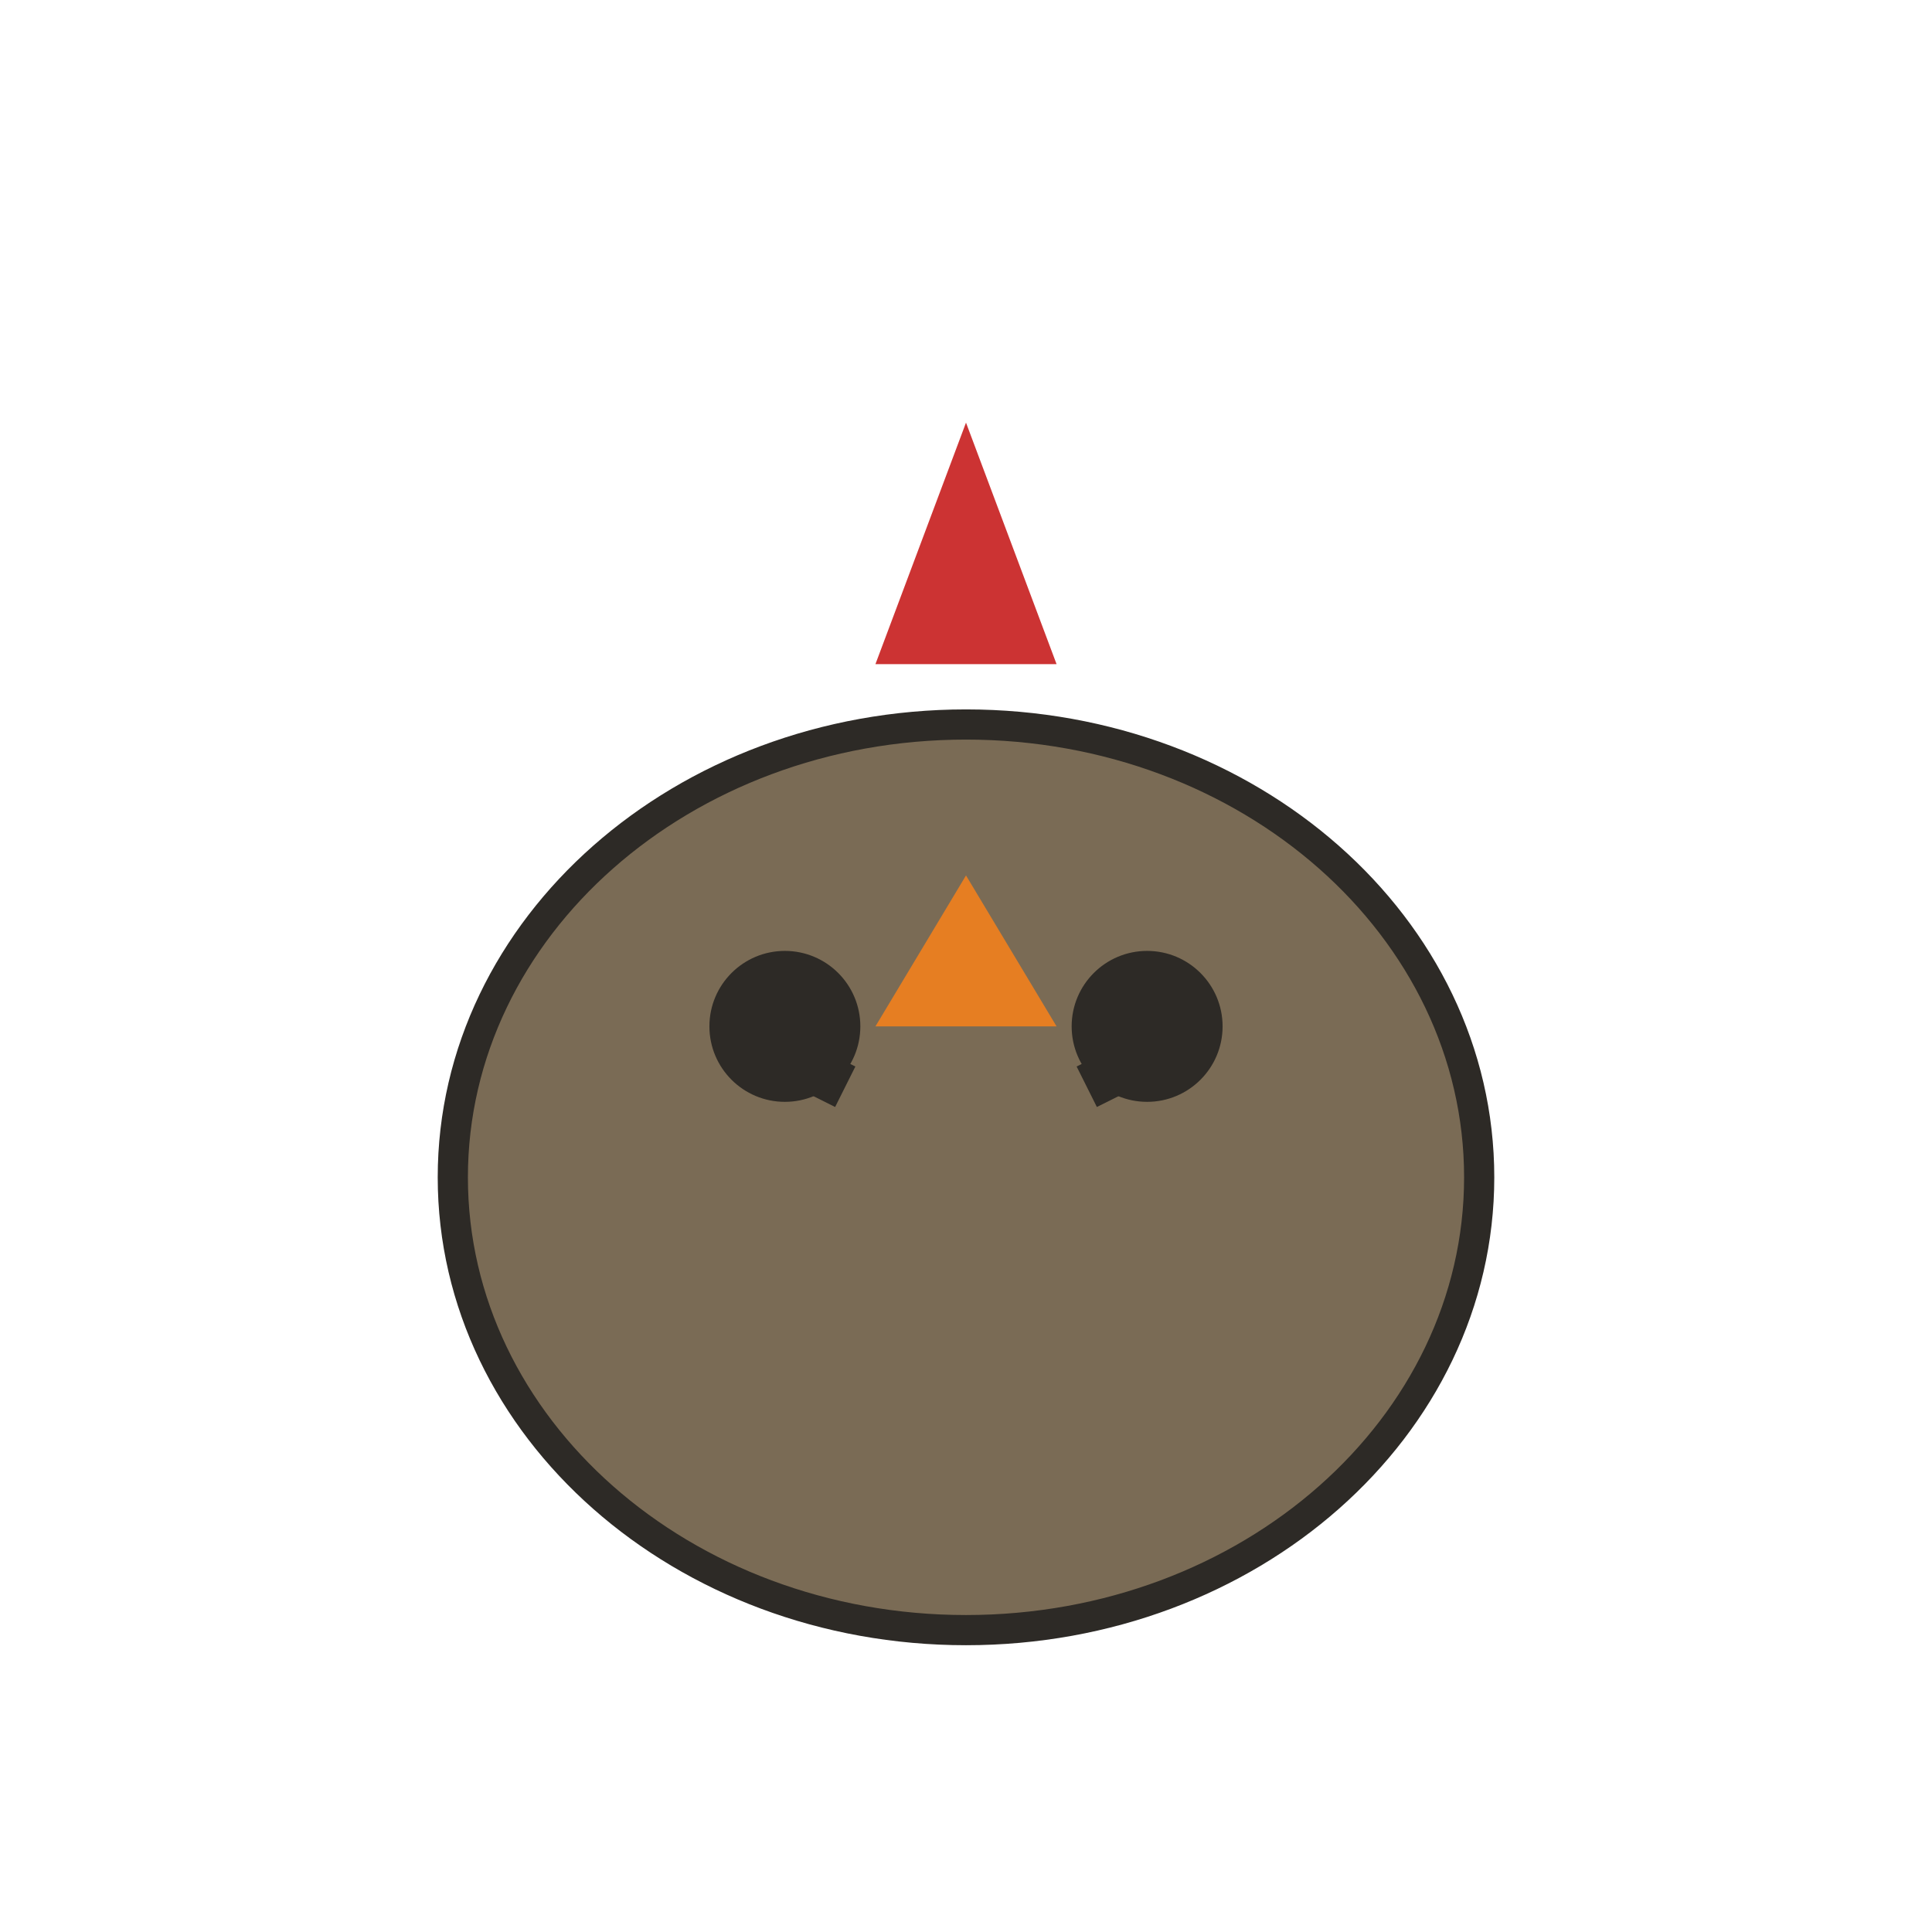
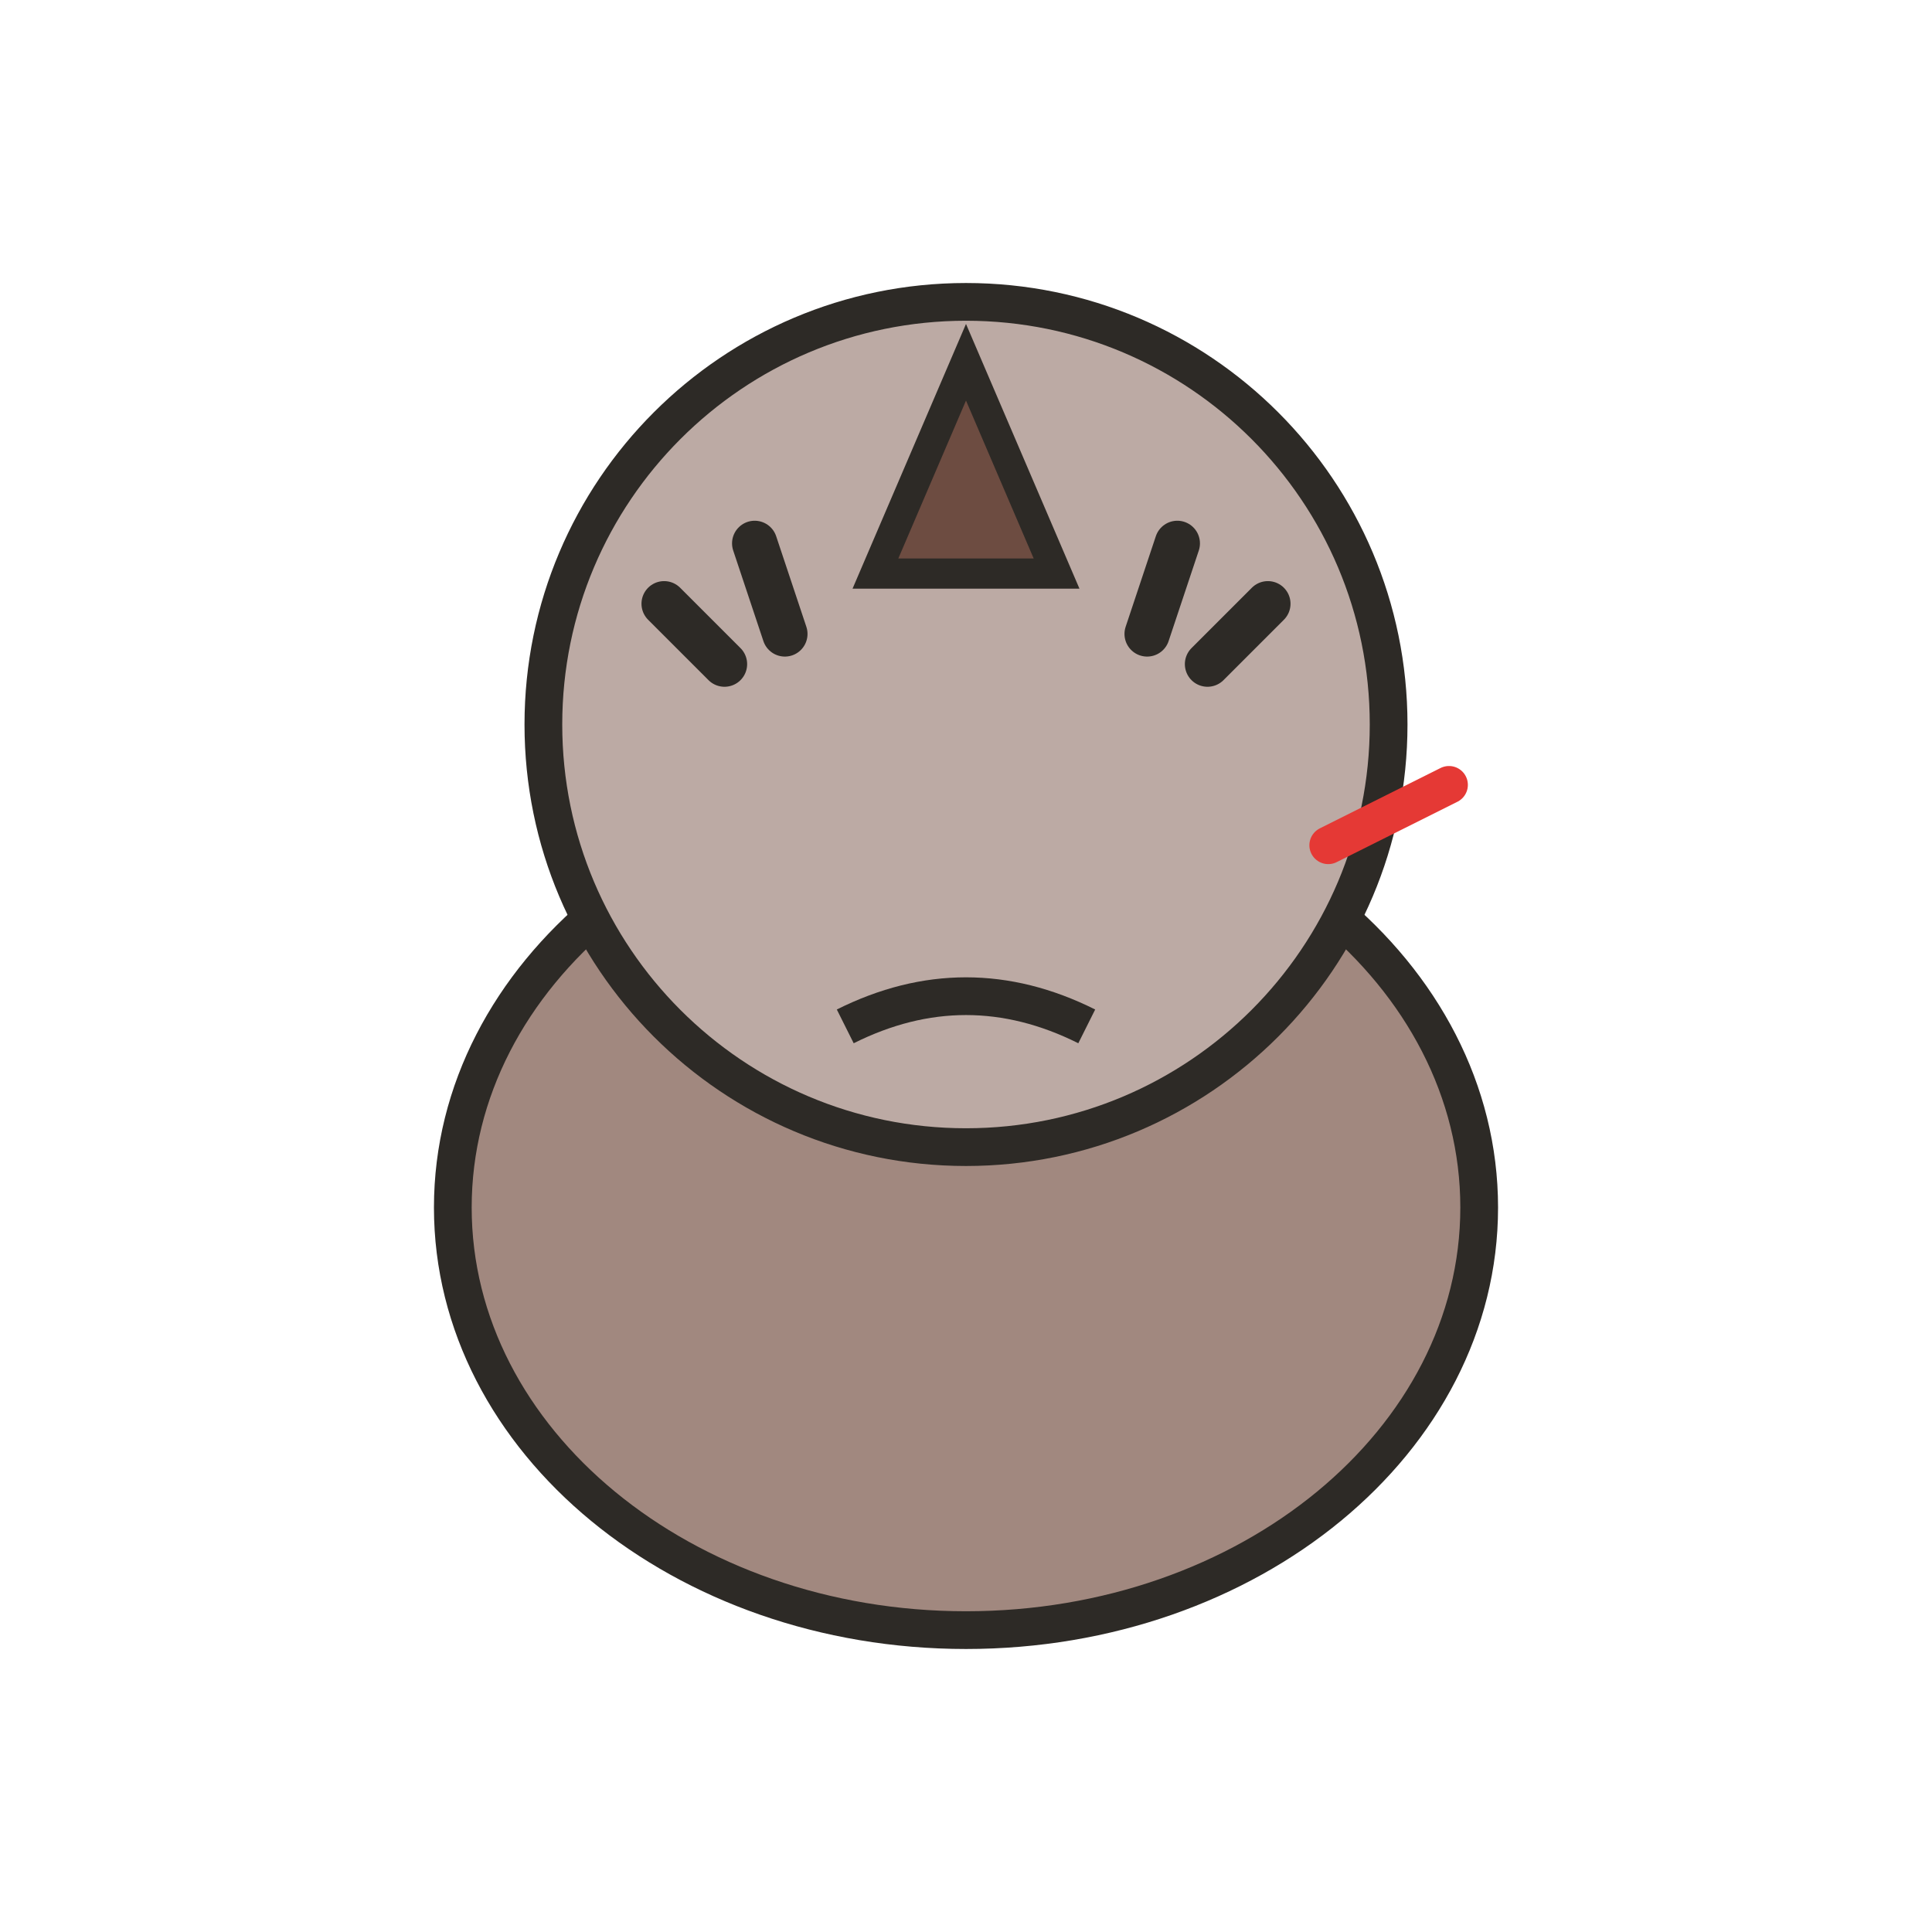
<svg xmlns="http://www.w3.org/2000/svg" viewBox="0 0 128 128" width="128" height="128">
-   <ellipse cx="64" cy="78" rx="34" ry="30" fill="#7A6B55" stroke="#2D2A26" stroke-width="2" />
-   <polygon points="64,28 58,44 70,44" fill="#CC3333" />
-   <circle cx="52" cy="68" r="5" fill="#2D2A26" />
-   <circle cx="76" cy="68" r="5" fill="#2D2A26" />
-   <polygon points="64,58 58,68 70,68" fill="#E67E22" />
-   <path d="M48 68 L56 72 M72 72 L80 68" stroke="#2D2A26" stroke-width="3" />
+   <ellipse cx="64" cy="80" rx="34" ry="28" fill="#A1887F" stroke="#2D2A26" stroke-width="2.5" />
+   <circle cx="64" cy="48" r="28" fill="#BCAAA4" stroke="#2D2A26" stroke-width="2.5" />
+   <polygon points="64,24 58,38 70,38" fill="#6D4C41" stroke="#2D2A26" stroke-width="2" />
+   <path d="M48 44 L44 40 M52 42 L50 36" stroke="#2D2A26" stroke-width="3" stroke-linecap="round" />
+   <path d="M80 44 L84 40 M76 42 L78 36" stroke="#2D2A26" stroke-width="3" stroke-linecap="round" />
+   <path d="M56 68 Q64 64 72 68" fill="none" stroke="#2D2A26" stroke-width="2.5" />
+   <path d="M88 56 L96 52" stroke="#E53935" stroke-width="2.5" stroke-linecap="round" />
</svg>
